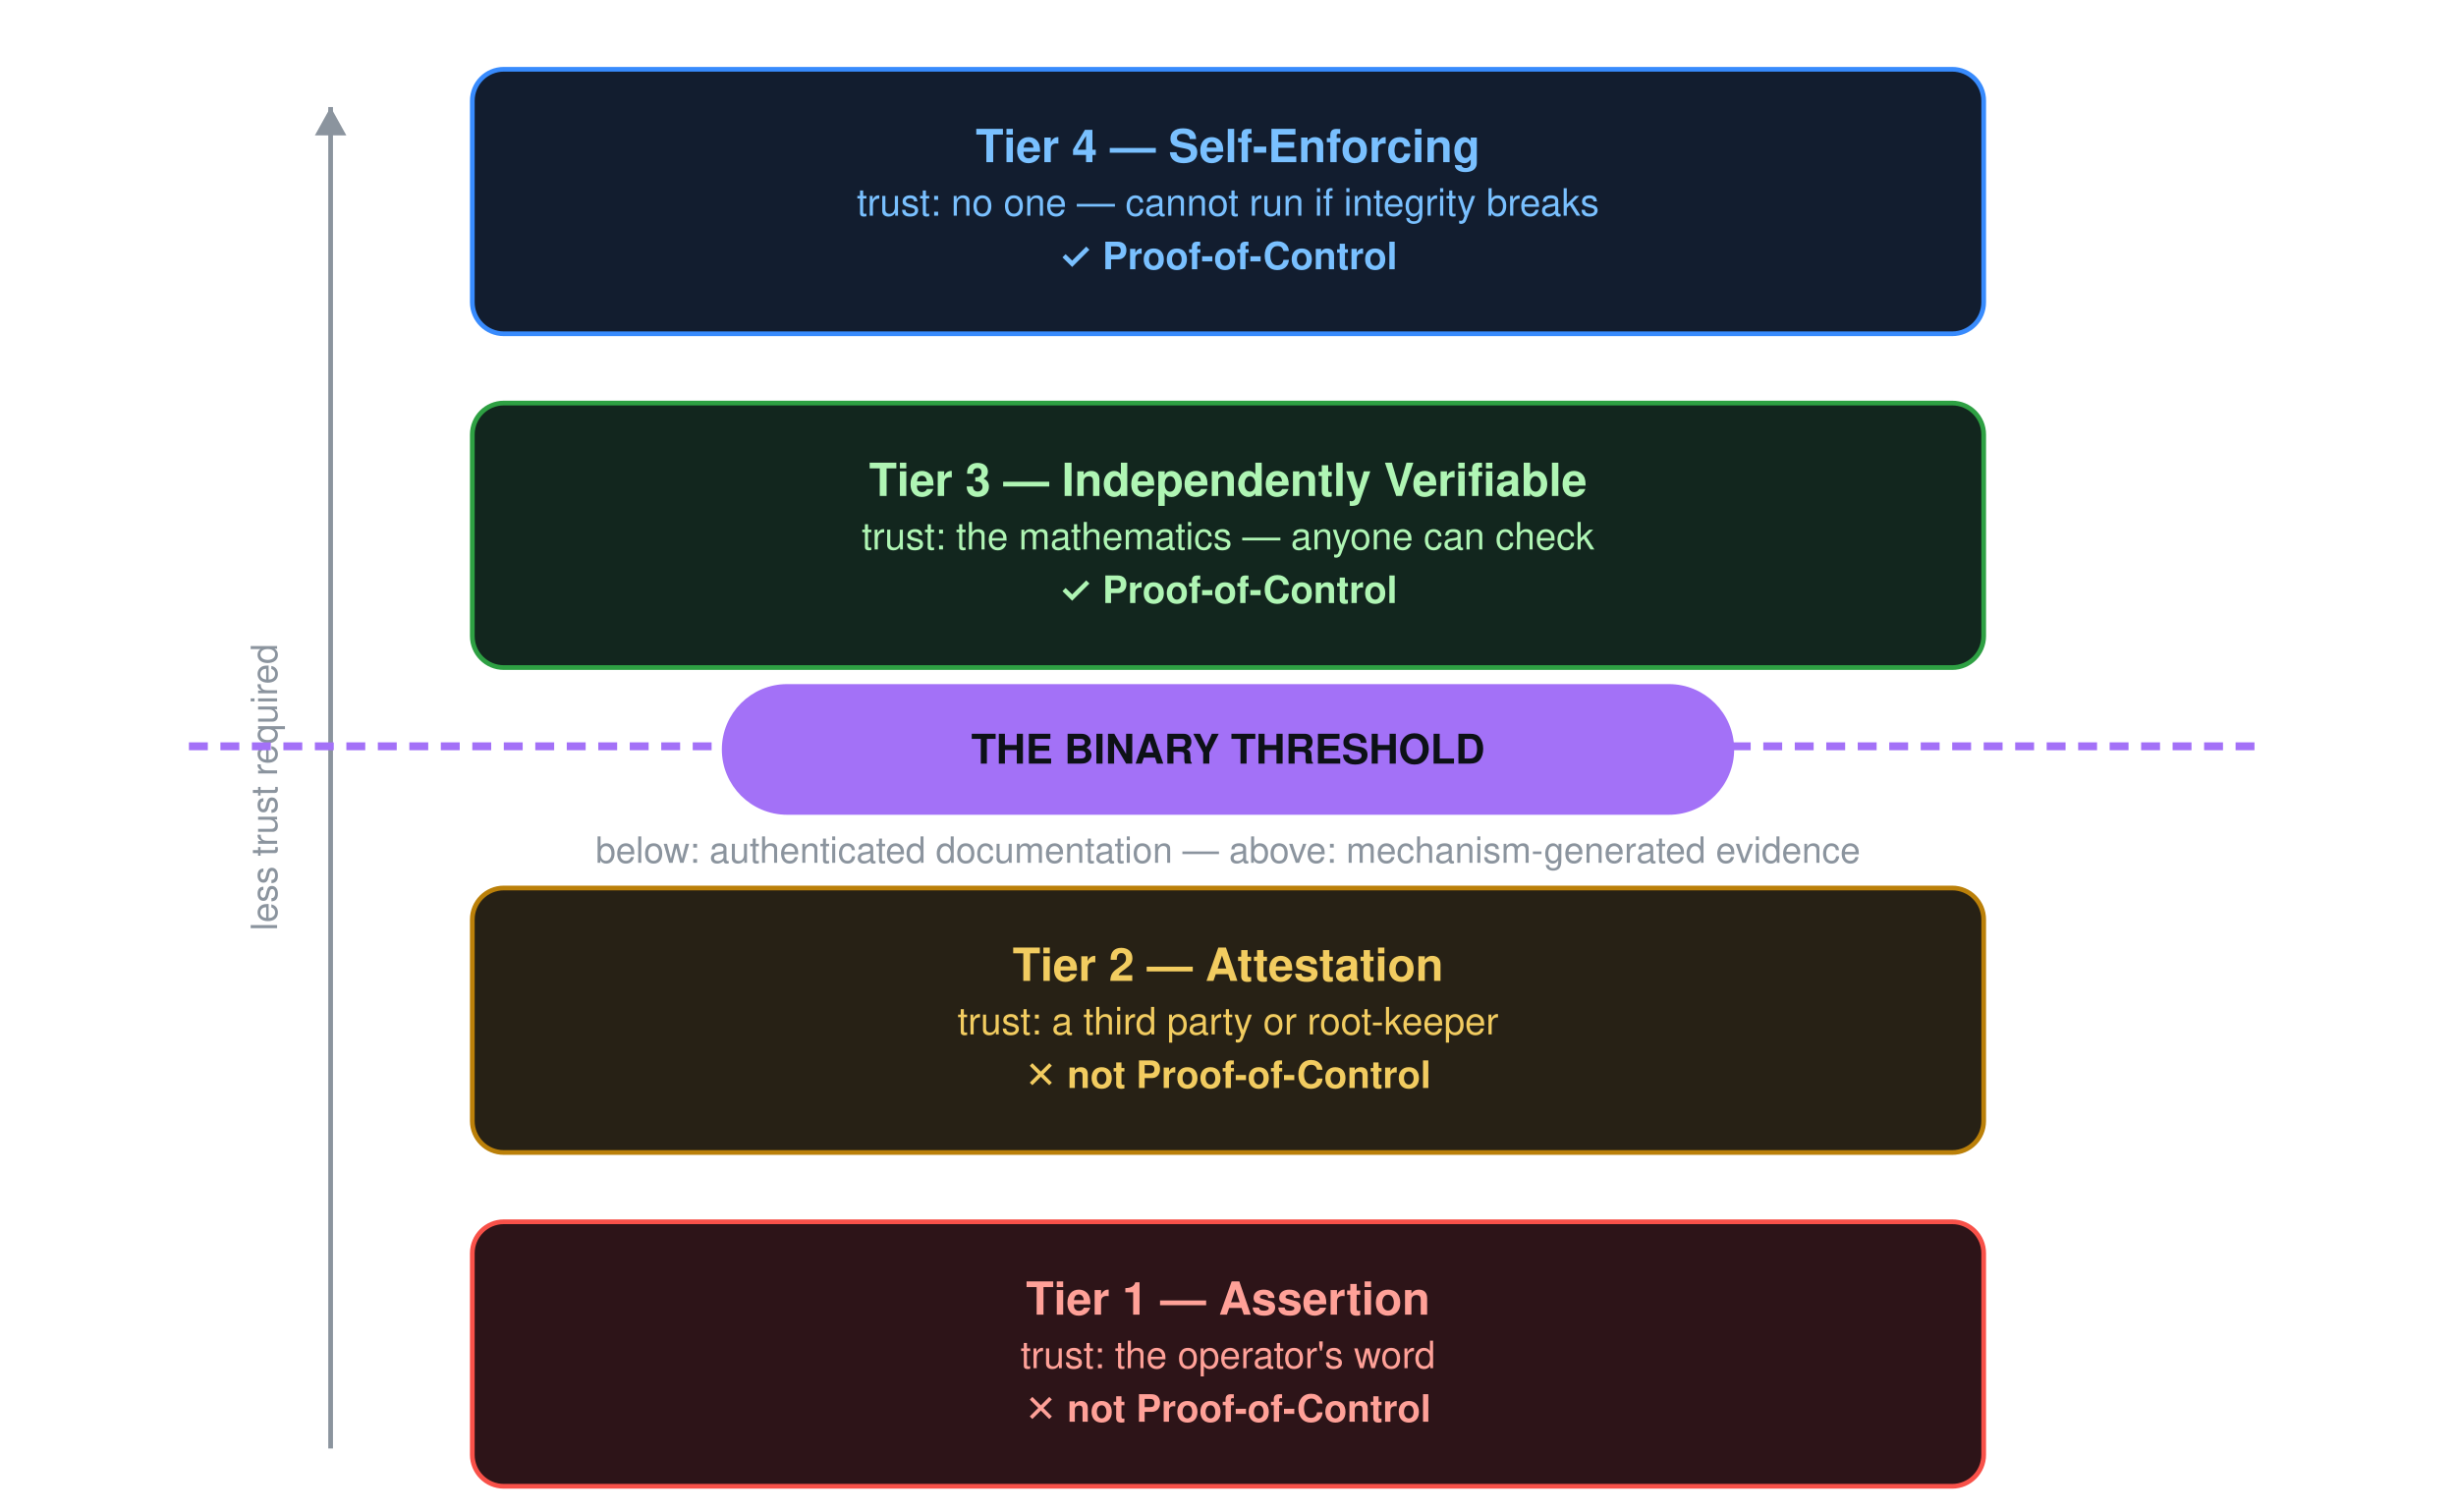
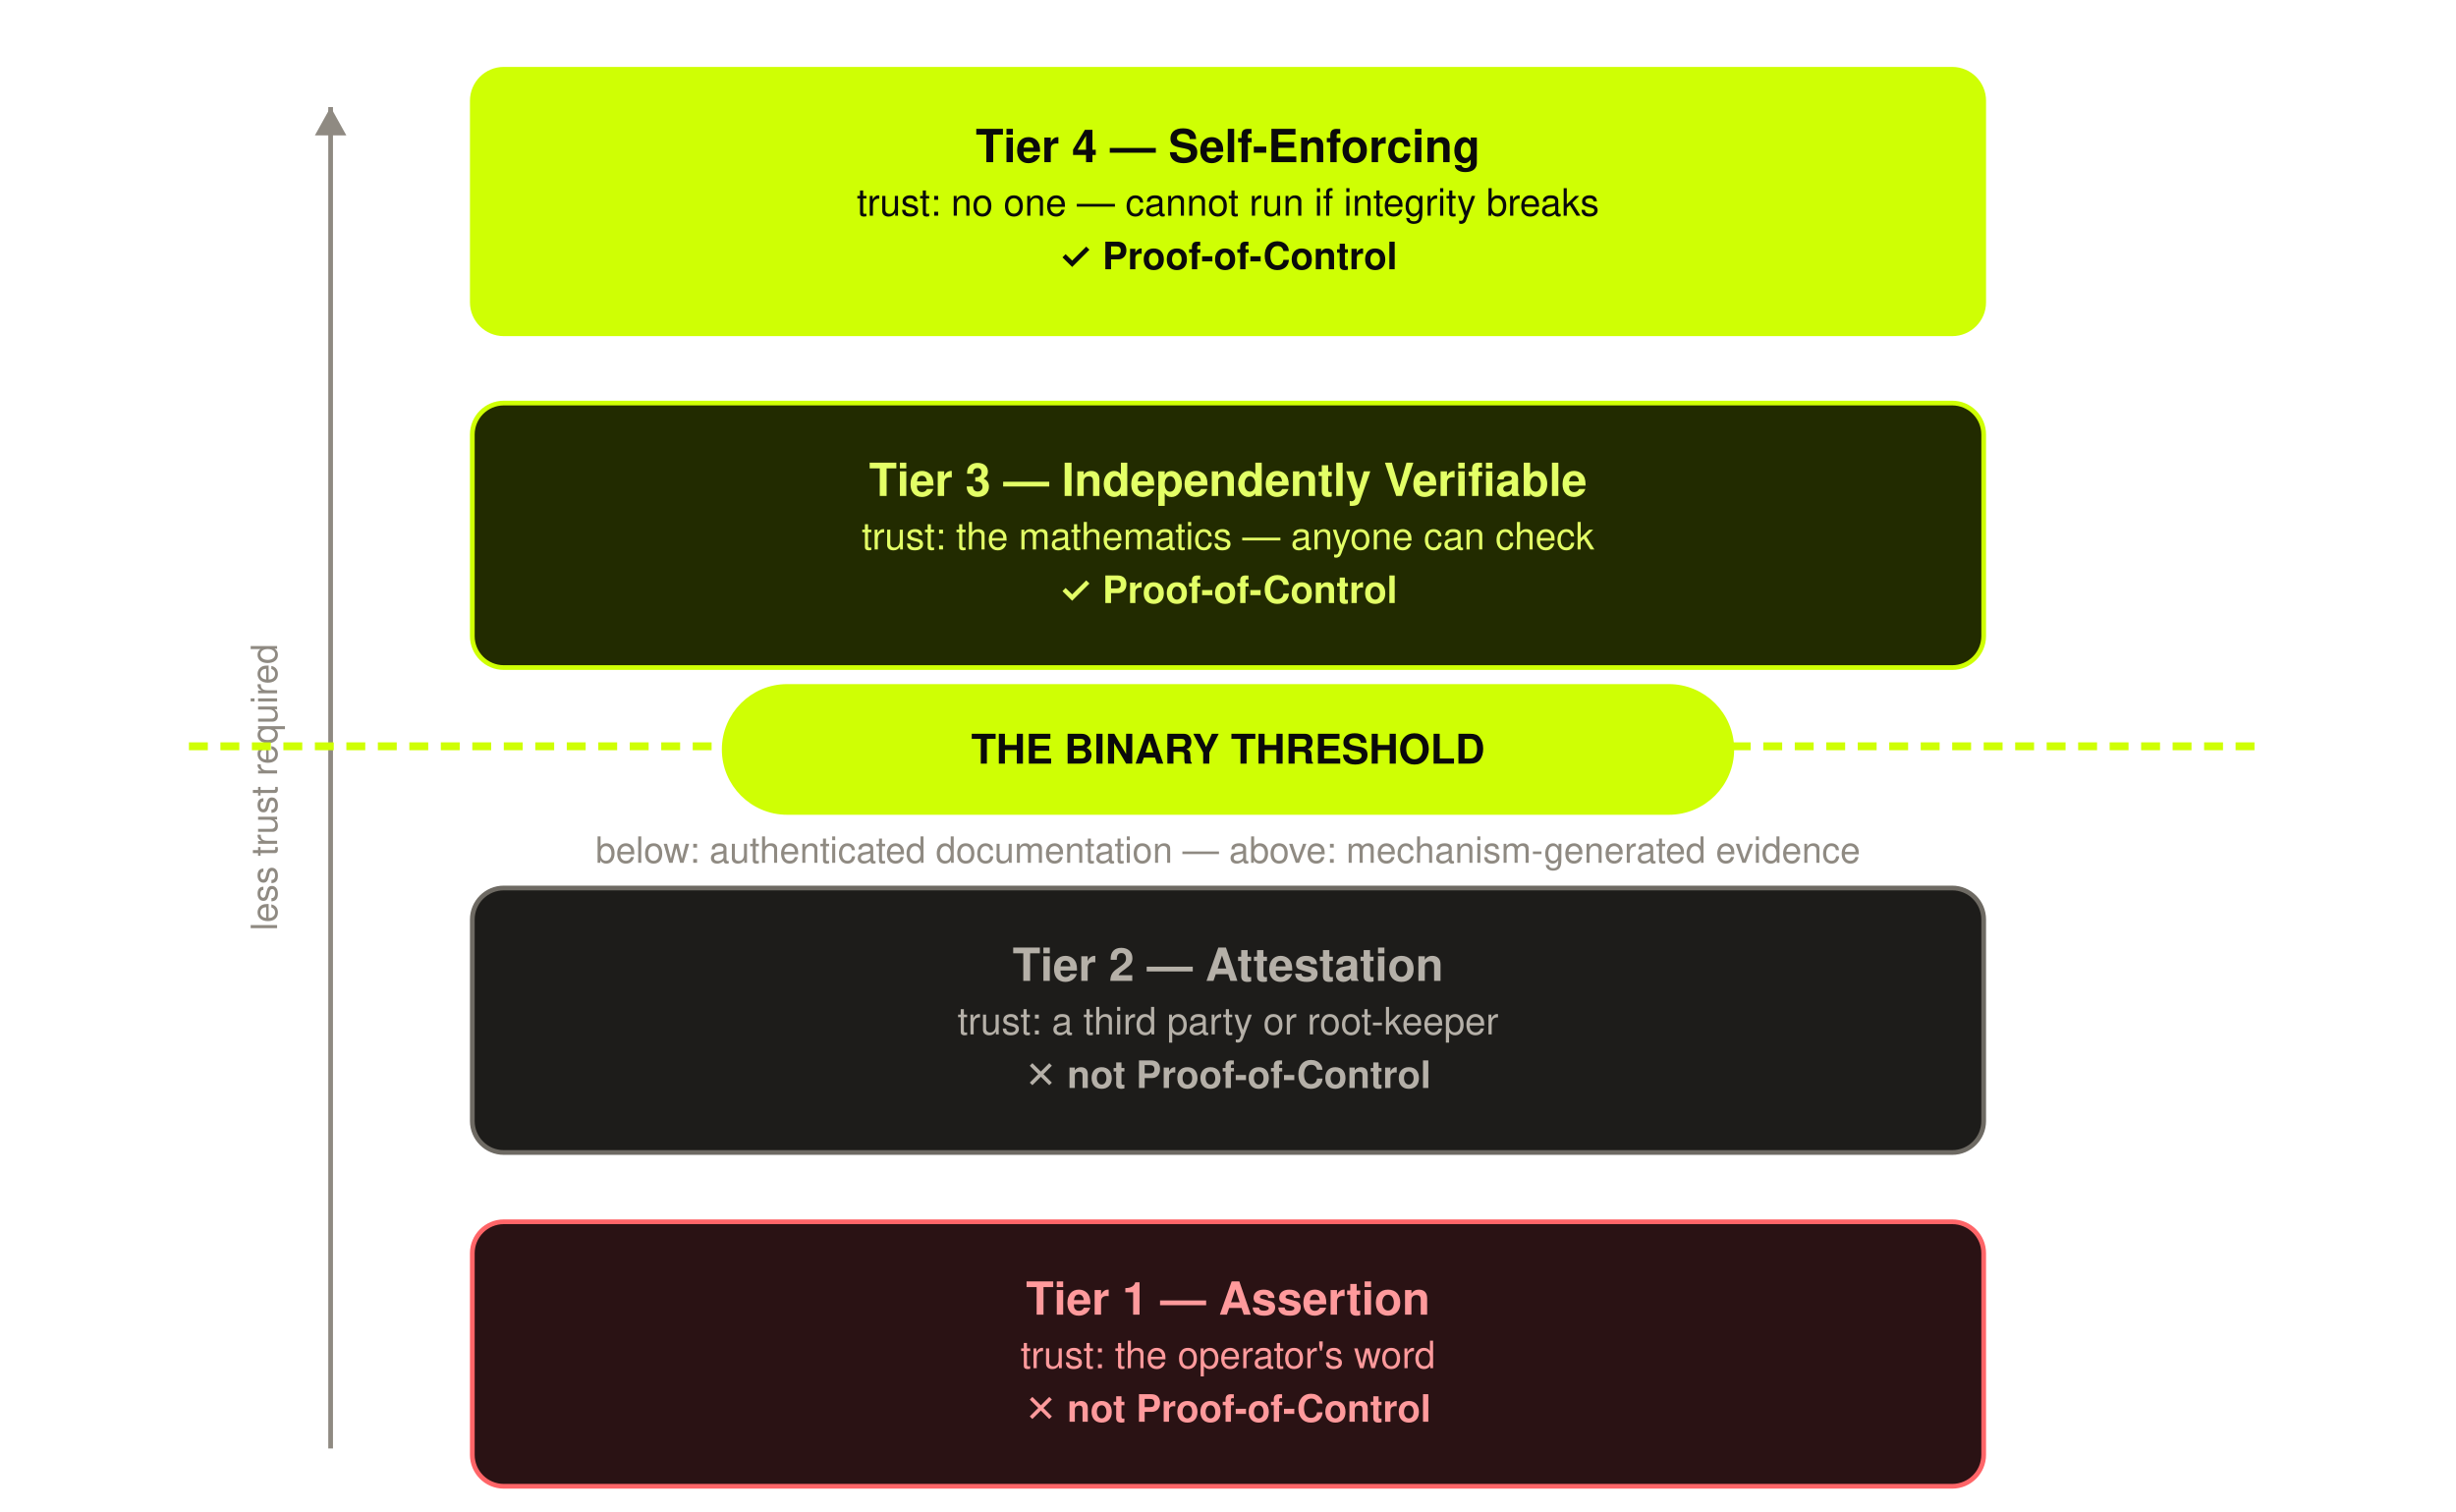
- <svg xmlns="http://www.w3.org/2000/svg" width="780" height="480" viewBox="0 0 780 480" font-family="-apple-system,'Segoe UI',Helvetica,Arial,sans-serif">
-   <rect x="150" y="22" width="480" height="84" rx="10" fill="#121d2f" stroke="#388bfd" stroke-width="1.5" />
-   <text x="390.0" y="51.5" font-size="14.5" fill="#79c0ff" font-weight="600" text-anchor="middle">Tier 4 — Self-Enforcing</text>
-   <text x="390.0" y="68.5" font-size="12" fill="#79c0ff" text-anchor="middle">trust: no one — cannot run if integrity breaks</text>
-   <text x="390.0" y="85.5" font-size="12" fill="#79c0ff" font-weight="600" text-anchor="middle">✓ Proof-of-Control</text>
-   <rect x="150" y="128" width="480" height="84" rx="10" fill="#12261e" stroke="#2ea043" stroke-width="1.5" />
-   <text x="390.0" y="157.5" font-size="14.5" fill="#aff5b4" font-weight="600" text-anchor="middle">Tier 3 — Independently Verifiable</text>
-   <text x="390.0" y="174.5" font-size="12" fill="#aff5b4" text-anchor="middle">trust: the mathematics — anyone can check</text>
-   <text x="390.0" y="191.5" font-size="12" fill="#aff5b4" font-weight="600" text-anchor="middle">✓ Proof-of-Control</text>
-   <rect x="150" y="282" width="480" height="84" rx="10" fill="#272115" stroke="#bb8009" stroke-width="1.5" />
-   <text x="390.0" y="311.5" font-size="14.5" fill="#f2cc60" font-weight="600" text-anchor="middle">Tier 2 — Attestation</text>
-   <text x="390.0" y="328.5" font-size="12" fill="#f2cc60" text-anchor="middle">trust: a third party or root-keeper</text>
-   <text x="390.0" y="345.5" font-size="12" fill="#f2cc60" font-weight="600" text-anchor="middle">✕ not Proof-of-Control</text>
-   <rect x="150" y="388" width="480" height="84" rx="10" fill="#2d1418" stroke="#f85149" stroke-width="1.5" />
-   <text x="390.0" y="417.5" font-size="14.5" fill="#ffa198" font-weight="600" text-anchor="middle">Tier 1 — Assertion</text>
-   <text x="390.0" y="434.5" font-size="12" fill="#ffa198" text-anchor="middle">trust: the operator's word</text>
-   <text x="390.0" y="451.5" font-size="12" fill="#ffa198" font-weight="600" text-anchor="middle">✕ not Proof-of-Control</text>
-   <line x1="105" y1="460" x2="105" y2="34" stroke="#8b949e" stroke-width="1.5" />
-   <polygon points="105,34 100,43 110,43" fill="#8b949e" />
-   <text x="88" y="250" font-size="11.5" fill="#8b949e" text-anchor="middle" transform="rotate(-90 88 250)">less trust required</text>
-   <line x1="60" y1="237" x2="720" y2="237" stroke="#a371f7" stroke-width="2.5" stroke-dasharray="6 4" />
-   <rect x="230" y="218" width="320" height="40" rx="20" fill="#a371f7" stroke="#a371f7" stroke-width="1.5" />
-   <text x="390.0" y="242.5" font-size="13" fill="#0d1117" font-weight="600" text-anchor="middle">THE BINARY THRESHOLD</text>
-   <text x="390" y="274" font-size="11.5" fill="#8b949e" text-anchor="middle">below: authenticated documentation — above: mechanism-generated evidence</text>
+ <svg xmlns="http://www.w3.org/2000/svg" width="780" height="480" viewBox="0 0 780 480" font-family="Montserrat,'Source Sans 3',-apple-system,'Segoe UI',Helvetica,Arial,sans-serif">
+   <rect x="150" y="22" width="480" height="84" rx="10" fill="#cfff04" stroke="#cfff04" stroke-width="1.5" />
+   <text x="390.0" y="51.5" font-size="14.5" fill="#0a0a0a" font-weight="600" text-anchor="middle">Tier 4 — Self-Enforcing</text>
+   <text x="390.0" y="68.5" font-size="12" fill="#0a0a0a" text-anchor="middle">trust: no one — cannot run if integrity breaks</text>
+   <text x="390.0" y="85.5" font-size="12" fill="#0a0a0a" font-weight="600" text-anchor="middle">✓ Proof-of-Control</text>
+   <rect x="150" y="128" width="480" height="84" rx="10" fill="#222b00" stroke="#cfff04" stroke-width="1.5" />
+   <text x="390.0" y="157.5" font-size="14.5" fill="#e3ff66" font-weight="600" text-anchor="middle">Tier 3 — Independently Verifiable</text>
+   <text x="390.0" y="174.5" font-size="12" fill="#e3ff66" text-anchor="middle">trust: the mathematics — anyone can check</text>
+   <text x="390.0" y="191.5" font-size="12" fill="#e3ff66" font-weight="600" text-anchor="middle">✓ Proof-of-Control</text>
+   <rect x="150" y="282" width="480" height="84" rx="10" fill="#1d1c1a" stroke="#6e6a63" stroke-width="1.5" />
+   <text x="390.0" y="311.5" font-size="14.5" fill="#b5b0a8" font-weight="600" text-anchor="middle">Tier 2 — Attestation</text>
+   <text x="390.0" y="328.5" font-size="12" fill="#b5b0a8" text-anchor="middle">trust: a third party or root-keeper</text>
+   <text x="390.0" y="345.5" font-size="12" fill="#b5b0a8" font-weight="600" text-anchor="middle">✕ not Proof-of-Control</text>
+   <rect x="150" y="388" width="480" height="84" rx="10" fill="#2a1214" stroke="#ff6568" stroke-width="1.5" />
+   <text x="390.0" y="417.5" font-size="14.5" fill="#ff9a9c" font-weight="600" text-anchor="middle">Tier 1 — Assertion</text>
+   <text x="390.0" y="434.5" font-size="12" fill="#ff9a9c" text-anchor="middle">trust: the operator's word</text>
+   <text x="390.0" y="451.5" font-size="12" fill="#ff9a9c" font-weight="600" text-anchor="middle">✕ not Proof-of-Control</text>
+   <line x1="105" y1="460" x2="105" y2="34" stroke="#8f8a82" stroke-width="1.5" />
+   <polygon points="105,34 100,43 110,43" fill="#8f8a82" />
+   <text x="88" y="250" font-size="11.5" fill="#8f8a82" text-anchor="middle" transform="rotate(-90 88 250)">less trust required</text>
+   <line x1="60" y1="237" x2="720" y2="237" stroke="#cfff04" stroke-width="2.5" stroke-dasharray="6 4" />
+   <rect x="230" y="218" width="320" height="40" rx="20" fill="#cfff04" stroke="#cfff04" stroke-width="1.5" />
+   <text x="390.0" y="242.5" font-size="13" fill="#0a0a0a" font-weight="600" text-anchor="middle">THE BINARY THRESHOLD</text>
+   <text x="390" y="274" font-size="11.5" fill="#8f8a82" text-anchor="middle">below: authenticated documentation — above: mechanism-generated evidence</text>
</svg>
